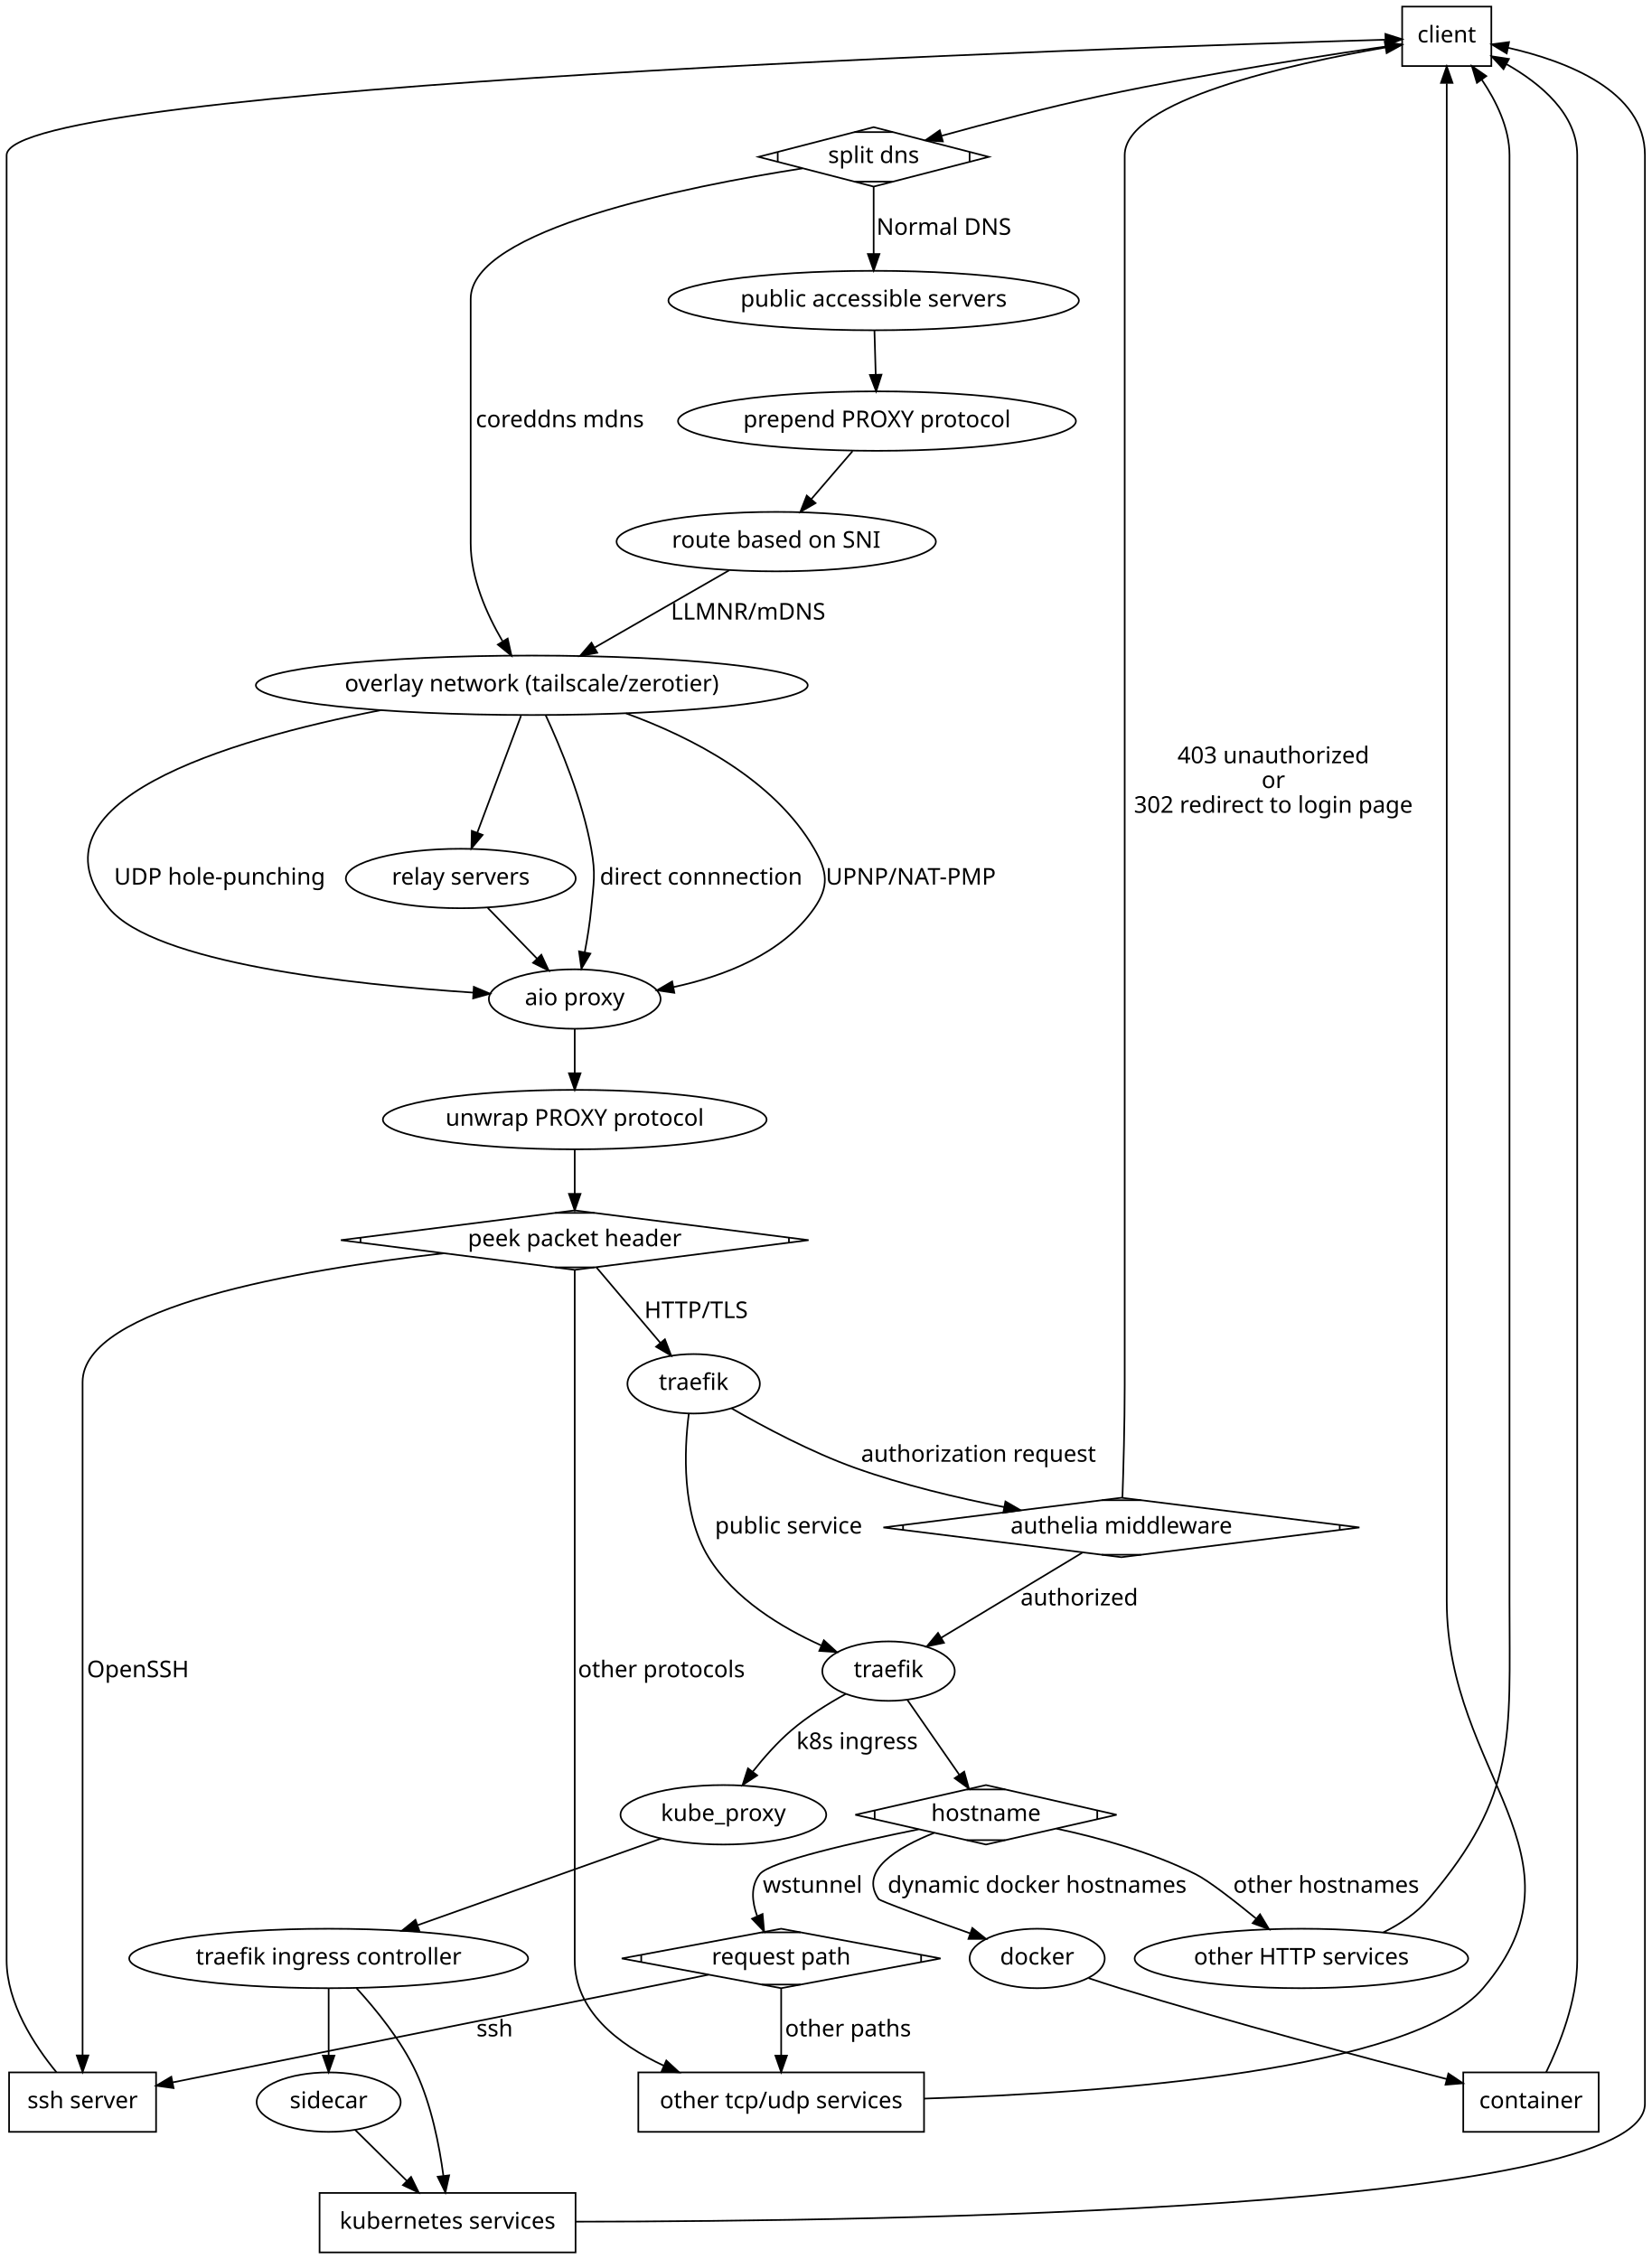
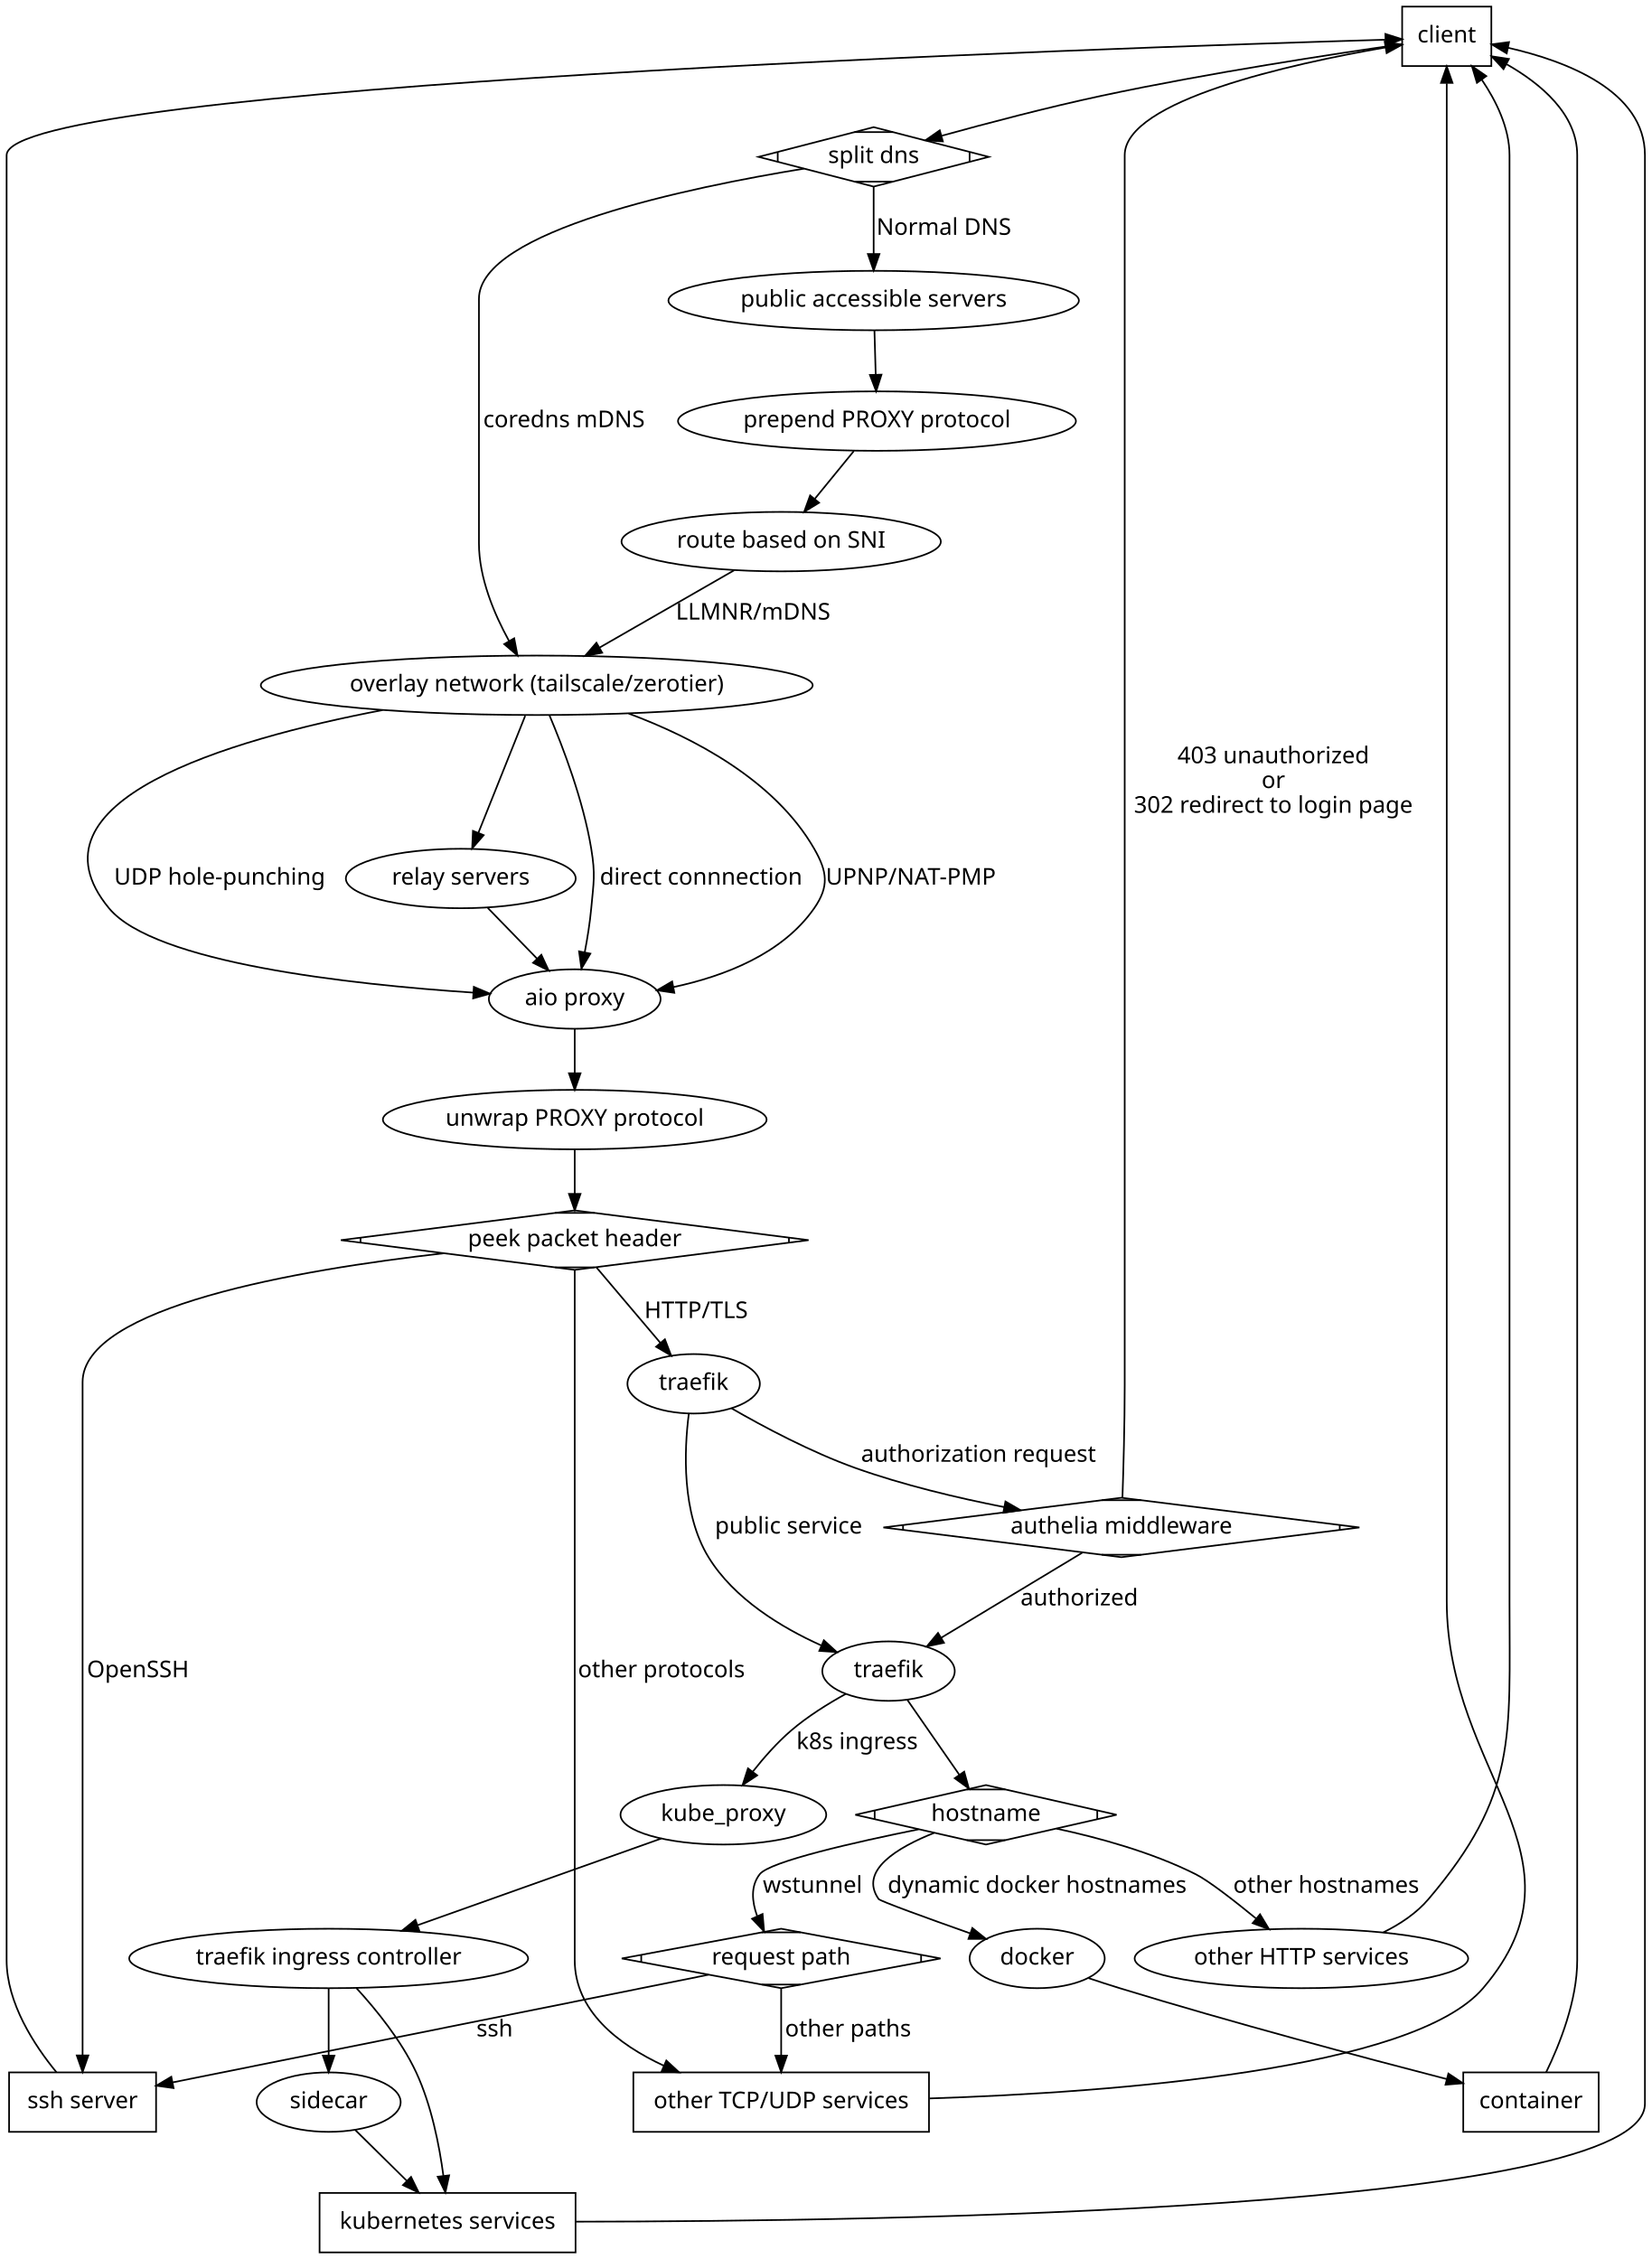
<svg xmlns="http://www.w3.org/2000/svg" width="1000pt" height="1368pt" viewBox="0.00 0.00 1000.00 1368.00">
  <g id="graph0" class="graph" transform="scale(1 1) rotate(0) translate(4 1364)">
    <g id="node1" class="node">
      <polygon fill="none" stroke="black" points="899,-1360 845,-1360 845,-1324 899,-1324 899,-1360" />
      <text text-anchor="middle" x="872" y="-1338.3" font-family="Handlee" font-size="14.00">client</text>
    </g>
    <g id="node2" class="node">
      <polygon fill="none" stroke="black" points="525,-1287 455.29,-1269 525,-1251 594.71,-1269 525,-1287" />
      <polyline fill="none" stroke="black" points="466.91,-1272 466.91,-1266 " />
      <polyline fill="none" stroke="black" points="513.38,-1254 536.62,-1254 " />
      <polyline fill="none" stroke="black" points="583.09,-1266 583.09,-1272 " />
      <polyline fill="none" stroke="black" points="536.62,-1284 513.38,-1284 " />
      <text text-anchor="middle" x="525" y="-1265.3" font-family="Handlee" font-size="14.00">split dns</text>
    </g>
    <g id="edge1" class="edge">
      <path fill="none" stroke="black" d="M844.8,-1337.24C804.78,-1331.52 727.76,-1319.84 663,-1306 630.26,-1299 593.6,-1289.35 566.3,-1281.81" />
      <polygon fill="black" stroke="black" points="566.9,-1278.34 556.32,-1279.03 565.02,-1285.08 566.9,-1278.34" />
    </g>
    <g id="node3" class="node">
-       <ellipse fill="none" stroke="black" cx="318" cy="-949" rx="167.07" ry="18" />
-       <text text-anchor="middle" x="318" y="-945.3" font-family="Handlee" font-size="14.00">overlay network (tailscale/zerotier)</text>
+       <ellipse fill="none" stroke="black" cx="321" cy="-949" rx="167.07" ry="18" />
+       <text text-anchor="middle" x="321" y="-945.3" font-family="Handlee" font-size="14.00">overlay network (tailscale/zerotier)</text>
    </g>
    <g id="edge2" class="edge">
-       <path fill="none" stroke="black" d="M481.94,-1262.03C411.89,-1251.1 281,-1225.05 281,-1183 281,-1183 281,-1183 281,-1035 281,-1013.88 290.72,-992.07 300.2,-975.84" />
-       <polygon fill="black" stroke="black" points="303.4,-977.31 305.68,-966.97 297.45,-973.64 303.4,-977.31" />
-       <text text-anchor="middle" x="335" y="-1105.3" font-family="Handlee" font-size="14.00">coreddns mdns</text>
+       <path fill="none" stroke="black" d="M482.82,-1261.87C414.21,-1250.69 286,-1224.29 286,-1183 286,-1183 286,-1183 286,-1035 286,-1014.06 295.2,-992.25 304.16,-975.96" />
+       <polygon fill="black" stroke="black" points="307.34,-977.47 309.35,-967.06 301.29,-973.94 307.34,-977.47" />
+       <text text-anchor="middle" x="337.5" y="-1105.3" font-family="Handlee" font-size="14.00">coredns mDNS</text>
    </g>
    <g id="node4" class="node">
      <ellipse fill="none" stroke="black" cx="525" cy="-1182" rx="124.28" ry="18" />
      <text text-anchor="middle" x="525" y="-1178.3" font-family="Handlee" font-size="14.00">public accessible servers</text>
    </g>
    <g id="edge3" class="edge">
      <path fill="none" stroke="black" d="M525,-1250.8C525,-1239.16 525,-1223.55 525,-1210.24" />
      <polygon fill="black" stroke="black" points="528.5,-1210.18 525,-1200.18 521.5,-1210.18 528.5,-1210.18" />
      <text text-anchor="middle" x="567.5" y="-1221.8" font-family="Handlee" font-size="14.00">Normal DNS</text>
    </g>
    <g id="node5" class="node">
      <ellipse fill="none" stroke="black" cx="344" cy="-759" rx="51.99" ry="18" />
      <text text-anchor="middle" x="344" y="-755.3" font-family="Handlee" font-size="14.00">aio proxy</text>
    </g>
    <g id="edge4" class="edge">
-       <path fill="none" stroke="black" d="M326.43,-930.82C335.32,-911.64 348.76,-879.45 354,-850 356.8,-834.25 355.46,-829.93 354,-814 353.19,-805.23 351.67,-795.75 350.04,-787.22" />
+       <path fill="none" stroke="black" d="M328.73,-930.74C336.89,-911.49 349.21,-879.23 354,-850 356.59,-834.21 355.46,-829.93 354,-814 353.19,-805.23 351.67,-795.75 350.04,-787.22" />
      <polygon fill="black" stroke="black" points="353.47,-786.51 348.06,-777.4 346.61,-787.89 353.47,-786.51" />
      <text text-anchor="middle" x="420.5" y="-828.3" font-family="Handlee" font-size="14.00">direct connnection</text>
    </g>
    <g id="edge5" class="edge">
-       <path fill="none" stroke="black" d="M375.04,-932.02C414.69,-917.59 464.64,-892.04 489,-850 497.02,-836.16 498.13,-827.14 489,-814 469.78,-786.33 434.58,-772.81 403.68,-766.22" />
+       <path fill="none" stroke="black" d="M376.66,-931.9C415.69,-917.36 465.03,-891.72 489,-850 496.97,-836.13 498.13,-827.14 489,-814 469.78,-786.33 434.58,-772.81 403.68,-766.22" />
      <polygon fill="black" stroke="black" points="404.31,-762.77 393.83,-764.31 402.98,-769.65 404.31,-762.77" />
      <text text-anchor="middle" x="547.5" y="-828.3" font-family="Handlee" font-size="14.00">UPNP/NAT-PMP</text>
    </g>
    <g id="edge6" class="edge">
-       <path fill="none" stroke="black" d="M226.49,-933.92C133.08,-915.7 8.78,-878.38 62,-814 89.41,-780.84 208.09,-767.85 282.48,-762.9" />
+       <path fill="none" stroke="black" d="M227.62,-933.98C133.25,-915.89 8.45,-878.77 62,-814 89.41,-780.84 208.09,-767.85 282.48,-762.9" />
      <polygon fill="black" stroke="black" points="282.91,-766.38 292.67,-762.25 282.47,-759.39 282.91,-766.38" />
      <text text-anchor="middle" x="129" y="-828.3" font-family="Handlee" font-size="14.00">UDP hole-punching</text>
    </g>
    <g id="node6" class="node">
      <ellipse fill="none" stroke="black" cx="275" cy="-832" rx="69.59" ry="18" />
      <text text-anchor="middle" x="275" y="-828.3" font-family="Handlee" font-size="14.00">relay servers</text>
    </g>
    <g id="edge7" class="edge">
-       <path fill="none" stroke="black" d="M311.47,-930.53C304.45,-911.77 293.21,-881.7 285.06,-859.91" />
-       <polygon fill="black" stroke="black" points="288.23,-858.39 281.45,-850.25 281.68,-860.85 288.23,-858.39" />
+       <path fill="none" stroke="black" d="M314.01,-930.53C306.47,-911.68 294.37,-881.43 285.64,-859.61" />
+       <polygon fill="black" stroke="black" points="288.87,-858.24 281.9,-850.25 282.37,-860.84 288.87,-858.24" />
    </g>
    <g id="node7" class="node">
      <ellipse fill="none" stroke="black" cx="527" cy="-1109" rx="120.48" ry="18" />
      <text text-anchor="middle" x="527" y="-1105.3" font-family="Handlee" font-size="14.00">prepend PROXY protocol</text>
    </g>
    <g id="edge9" class="edge">
      <path fill="none" stroke="black" d="M525.48,-1163.81C525.71,-1155.79 525.98,-1146.05 526.24,-1137.07" />
      <polygon fill="black" stroke="black" points="529.74,-1137.12 526.52,-1127.03 522.74,-1136.93 529.74,-1137.12" />
    </g>
    <g id="node9" class="node">
      <ellipse fill="none" stroke="black" cx="344" cy="-686" rx="116.18" ry="18" />
      <text text-anchor="middle" x="344" y="-682.3" font-family="Handlee" font-size="14.00">unwrap PROXY protocol</text>
    </g>
    <g id="edge12" class="edge">
      <path fill="none" stroke="black" d="M344,-740.81C344,-732.79 344,-723.05 344,-714.07" />
      <polygon fill="black" stroke="black" points="347.5,-714.03 344,-704.03 340.5,-714.03 347.5,-714.03" />
    </g>
    <g id="edge8" class="edge">
      <path fill="none" stroke="black" d="M291.35,-814.17C300.24,-805.02 311.38,-793.56 321.12,-783.54" />
      <polygon fill="black" stroke="black" points="323.78,-785.83 328.24,-776.22 318.76,-780.95 323.78,-785.83" />
    </g>
    <g id="node8" class="node">
-       <ellipse fill="none" stroke="black" cx="466" cy="-1036" rx="96.68" ry="18" />
-       <text text-anchor="middle" x="466" y="-1032.3" font-family="Handlee" font-size="14.00">route based on SNI</text>
+       <ellipse fill="none" stroke="black" cx="469" cy="-1036" rx="96.68" ry="18" />
+       <text text-anchor="middle" x="469" y="-1032.3" font-family="Handlee" font-size="14.00">route based on SNI</text>
    </g>
    <g id="edge10" class="edge">
-       <path fill="none" stroke="black" d="M512.23,-1090.81C504.74,-1082.09 495.5,-1071.34 487.26,-1061.75" />
-       <polygon fill="black" stroke="black" points="489.8,-1059.33 480.63,-1054.03 484.49,-1063.89 489.8,-1059.33" />
+       <path fill="none" stroke="black" d="M512.96,-1090.81C505.91,-1082.18 497.23,-1071.56 489.45,-1062.03" />
+       <polygon fill="black" stroke="black" points="491.95,-1059.56 482.91,-1054.03 486.53,-1063.99 491.95,-1059.56" />
    </g>
    <g id="edge11" class="edge">
-       <path fill="none" stroke="black" d="M437.46,-1018.61C414.35,-1005.33 381.57,-986.51 356.19,-971.93" />
-       <polygon fill="black" stroke="black" points="357.62,-968.72 347.21,-966.77 354.14,-974.79 357.62,-968.72" />
-       <text text-anchor="middle" x="449" y="-988.8" font-family="Handlee" font-size="14.00">LLMNR/mDNS</text>
+       <path fill="none" stroke="black" d="M440.46,-1018.61C417.35,-1005.33 384.57,-986.51 359.19,-971.93" />
+       <polygon fill="black" stroke="black" points="360.62,-968.72 350.21,-966.77 357.14,-974.79 360.62,-968.72" />
+       <text text-anchor="middle" x="452" y="-988.8" font-family="Handlee" font-size="14.00">LLMNR/mDNS</text>
    </g>
    <g id="node10" class="node">
      <polygon fill="none" stroke="black" points="344,-631 202.4,-613 344,-595 485.6,-613 344,-631" />
      <polyline fill="none" stroke="black" points="214.3,-614.51 214.3,-611.49 " />
      <polyline fill="none" stroke="black" points="332.1,-596.51 355.9,-596.51 " />
      <polyline fill="none" stroke="black" points="473.7,-611.49 473.7,-614.51 " />
      <polyline fill="none" stroke="black" points="355.9,-629.49 332.1,-629.49 " />
      <text text-anchor="middle" x="344" y="-609.3" font-family="Handlee" font-size="14.00">peek packet header</text>
    </g>
    <g id="edge13" class="edge">
      <path fill="none" stroke="black" d="M344,-667.81C344,-659.79 344,-650.05 344,-641.07" />
      <polygon fill="black" stroke="black" points="347.5,-641.03 344,-631.03 340.5,-641.03 347.5,-641.03" />
    </g>
    <g id="node11" class="node">
      <polygon fill="none" stroke="black" points="90.5,-109 1.5,-109 1.5,-73 90.5,-73 90.5,-109" />
      <text text-anchor="middle" x="46" y="-87.3" font-family="Handlee" font-size="14.00">ssh server</text>
    </g>
    <g id="edge14" class="edge">
      <path fill="none" stroke="black" d="M264.53,-605.02C176.25,-595.01 46,-572.53 46,-527 46,-527 46,-527 46,-177 46,-157.75 46,-136.05 46,-119.4" />
      <polygon fill="black" stroke="black" points="49.5,-119.26 46,-109.26 42.5,-119.26 49.5,-119.26" />
      <text text-anchor="middle" x="79.5" y="-348.3" font-family="Handlee" font-size="14.00">OpenSSH</text>
    </g>
    <g id="node12" class="node">
      <ellipse fill="none" stroke="black" cx="416" cy="-526" rx="40.09" ry="18" />
      <text text-anchor="middle" x="416" y="-522.3" font-family="Handlee" font-size="14.00">traefik</text>
    </g>
    <g id="edge15" class="edge">
      <path fill="none" stroke="black" d="M357.21,-596.41C368.03,-583.63 383.52,-565.34 395.89,-550.74" />
      <polygon fill="black" stroke="black" points="398.6,-552.96 402.39,-543.07 393.25,-548.44 398.6,-552.96" />
      <text text-anchor="middle" x="417.5" y="-565.8" font-family="Handlee" font-size="14.00">HTTP/TLS</text>
    </g>
    <g id="node13" class="node">
-       <polygon fill="none" stroke="black" points="555.5,-109 382.5,-109 382.5,-73 555.5,-73 555.5,-109" />
-       <text text-anchor="middle" x="469" y="-87.3" font-family="Handlee" font-size="14.00">other tcp/udp services</text>
+       <polygon fill="none" stroke="black" points="558.5,-109 379.5,-109 379.5,-73 558.5,-73 558.5,-109" />
+       <text text-anchor="middle" x="469" y="-87.3" font-family="Handlee" font-size="14.00">other TCP/UDP services</text>
    </g>
    <g id="edge16" class="edge">
      <path fill="none" stroke="black" d="M344,-594.74C344,-577.57 344,-550.46 344,-527 344,-527 344,-527 344,-177 344,-146.45 369.84,-126.11 398.03,-113.01" />
      <polygon fill="black" stroke="black" points="399.46,-116.2 407.23,-109.01 396.67,-109.79 399.46,-116.2" />
      <text text-anchor="middle" x="396.5" y="-348.3" font-family="Handlee" font-size="14.00">other protocols</text>
    </g>
    <g id="edge36" class="edge">
      <path fill="none" stroke="black" d="M30.17,-109.11C16.86,-125.32 0,-150.99 0,-177 0,-1270 0,-1270 0,-1270 0,-1312.54 668.1,-1335.01 834.71,-1339.95" />
      <polygon fill="black" stroke="black" points="834.85,-1343.45 844.95,-1340.25 835.05,-1336.46 834.85,-1343.45" />
    </g>
    <g id="node14" class="node">
      <polygon fill="none" stroke="black" points="675,-457 530.88,-439 675,-421 819.12,-439 675,-457" />
      <polyline fill="none" stroke="black" points="542.79,-440.49 542.79,-437.51 " />
      <polyline fill="none" stroke="black" points="663.09,-422.49 686.91,-422.49 " />
      <polyline fill="none" stroke="black" points="807.21,-437.51 807.21,-440.49 " />
      <polyline fill="none" stroke="black" points="686.91,-455.51 663.09,-455.51 " />
      <text text-anchor="middle" x="675" y="-435.3" font-family="Handlee" font-size="14.00">authelia middleware</text>
    </g>
    <g id="edge18" class="edge">
      <path fill="none" stroke="black" d="M439,-511.11C458.4,-499.94 487.2,-484.57 514,-475 542.8,-464.72 575.62,-456.92 604.08,-451.33" />
      <polygon fill="black" stroke="black" points="604.79,-454.75 613.95,-449.44 603.47,-447.88 604.79,-454.75" />
      <text text-anchor="middle" x="588.5" y="-478.8" font-family="Handlee" font-size="14.00">authorization request</text>
    </g>
    <g id="node15" class="node">
      <ellipse fill="none" stroke="black" cx="534" cy="-352" rx="40.09" ry="18" />
      <text text-anchor="middle" x="534" y="-348.3" font-family="Handlee" font-size="14.00">traefik</text>
    </g>
    <g id="edge19" class="edge">
      <path fill="none" stroke="black" d="M413.06,-507.72C410.27,-485.83 408.62,-447.73 425,-421 440.48,-395.73 469.25,-378.37 493.35,-367.52" />
      <polygon fill="black" stroke="black" points="494.84,-370.69 502.66,-363.54 492.09,-364.26 494.84,-370.69" />
      <text text-anchor="middle" x="473.5" y="-435.3" font-family="Handlee" font-size="14.00">public service</text>
    </g>
    <g id="edge17" class="edge">
-       <path fill="none" stroke="black" d="M555.55,-93.13C666.98,-96.63 851.39,-110.04 894,-160 961.92,-239.65 872,-289.82 872,-394.5 872,-1270 872,-1270 872,-1270 872,-1284.35 872,-1300.33 872,-1313.49" />
+       <path fill="none" stroke="black" d="M558.9,-93.24C670.64,-96.9 851.82,-110.53 894,-160 961.92,-239.65 872,-289.82 872,-394.5 872,-1270 872,-1270 872,-1270 872,-1284.35 872,-1300.33 872,-1313.49" />
      <polygon fill="black" stroke="black" points="868.5,-1313.78 872,-1323.78 875.5,-1313.78 868.5,-1313.78" />
    </g>
    <g id="edge21" class="edge">
      <path fill="none" stroke="black" d="M675.63,-456.93C676.22,-474.08 677,-501.38 677,-525 677,-1270 677,-1270 677,-1270 677,-1303.24 778.3,-1325.45 834.88,-1335.26" />
      <polygon fill="black" stroke="black" points="834.44,-1338.73 844.89,-1336.95 835.61,-1331.83 834.44,-1338.73" />
      <text text-anchor="middle" x="767" y="-901.8" font-family="Handlee" font-size="14.00">403 unauthorized</text>
      <text text-anchor="middle" x="767" y="-886.8" font-family="Handlee" font-size="14.00">or</text>
      <text text-anchor="middle" x="767" y="-871.8" font-family="Handlee" font-size="14.00">302 redirect to login page</text>
    </g>
    <g id="edge20" class="edge">
      <path fill="none" stroke="black" d="M651.4,-423.77C627.98,-409.65 591.91,-387.91 565.94,-372.25" />
      <polygon fill="black" stroke="black" points="567.58,-369.16 557.21,-366.99 563.97,-375.15 567.58,-369.16" />
      <text text-anchor="middle" x="649.5" y="-391.8" font-family="Handlee" font-size="14.00">authorized</text>
    </g>
    <g id="node16" class="node">
      <ellipse fill="none" stroke="black" cx="434" cy="-265" rx="62.29" ry="18" />
      <text text-anchor="middle" x="434" y="-261.3" font-family="Handlee" font-size="14.00">kube_proxy</text>
    </g>
    <g id="edge22" class="edge">
      <path fill="none" stroke="black" d="M508.02,-338.16C497.23,-332.2 484.94,-324.54 475,-316 466.57,-308.76 458.53,-299.64 451.84,-291.18" />
      <polygon fill="black" stroke="black" points="454.47,-288.87 445.63,-283.03 448.9,-293.11 454.47,-288.87" />
      <text text-anchor="middle" x="515" y="-304.8" font-family="Handlee" font-size="14.00">k8s ingress</text>
    </g>
    <g id="node17" class="node">
      <polygon fill="none" stroke="black" points="593,-283 513.9,-265 593,-247 672.1,-265 593,-283" />
      <polyline fill="none" stroke="black" points="525.61,-267.66 525.61,-262.34 " />
      <polyline fill="none" stroke="black" points="581.3,-249.66 604.7,-249.66 " />
      <polyline fill="none" stroke="black" points="660.39,-262.34 660.39,-267.66 " />
      <polyline fill="none" stroke="black" points="604.7,-280.34 581.3,-280.34 " />
      <text text-anchor="middle" x="593" y="-261.3" font-family="Handlee" font-size="14.00">hostname</text>
    </g>
    <g id="edge23" class="edge">
      <path fill="none" stroke="black" d="M545.38,-334.61C554.3,-321.75 566.85,-303.67 576.82,-289.3" />
      <polygon fill="black" stroke="black" points="579.82,-291.13 582.65,-280.92 574.07,-287.13 579.82,-291.13" />
    </g>
    <g id="node22" class="node">
      <ellipse fill="none" stroke="black" cx="195" cy="-178" rx="120.78" ry="18" />
      <text text-anchor="middle" x="195" y="-174.3" font-family="Handlee" font-size="14.00">traefik ingress controller</text>
    </g>
    <g id="edge31" class="edge">
      <path fill="none" stroke="black" d="M396.39,-250.63C356.71,-236.51 293.82,-214.15 248.88,-198.16" />
      <polygon fill="black" stroke="black" points="249.89,-194.81 239.29,-194.75 247.54,-201.4 249.89,-194.81" />
    </g>
    <g id="node18" class="node">
      <polygon fill="none" stroke="black" points="469,-196 372.48,-178 469,-160 565.52,-178 469,-196" />
      <polyline fill="none" stroke="black" points="384.27,-180.2 384.27,-175.8 " />
      <polyline fill="none" stroke="black" points="457.2,-162.2 480.8,-162.2 " />
      <polyline fill="none" stroke="black" points="553.73,-175.8 553.73,-180.2 " />
      <polyline fill="none" stroke="black" points="480.8,-193.8 457.2,-193.8 " />
      <text text-anchor="middle" x="469" y="-174.3" font-family="Handlee" font-size="14.00">request path</text>
    </g>
    <g id="edge24" class="edge">
      <path fill="none" stroke="black" d="M552.19,-256.2C514.03,-248.49 462.02,-236.76 456,-229 450.4,-221.79 451.31,-212.42 454.43,-203.74" />
      <polygon fill="black" stroke="black" points="457.73,-204.94 458.67,-194.39 451.35,-202.05 457.73,-204.94" />
      <text text-anchor="middle" x="488" y="-217.8" font-family="Handlee" font-size="14.00">wstunnel</text>
    </g>
    <g id="node19" class="node">
      <ellipse fill="none" stroke="black" cx="624" cy="-178" rx="40.89" ry="18" />
      <text text-anchor="middle" x="624" y="-174.3" font-family="Handlee" font-size="14.00">docker</text>
    </g>
    <g id="edge25" class="edge">
      <path fill="none" stroke="black" d="M561.6,-254.03C539.53,-245.28 515.92,-231.26 528,-214 528.89,-212.73 557.56,-202.36 583.33,-193.24" />
      <polygon fill="black" stroke="black" points="584.74,-196.46 593.01,-189.83 582.41,-189.86 584.74,-196.46" />
      <text text-anchor="middle" x="624" y="-217.8" font-family="Handlee" font-size="14.00">dynamic docker hostnames</text>
    </g>
    <g id="node20" class="node">
      <ellipse fill="none" stroke="black" cx="784" cy="-178" rx="100.98" ry="18" />
      <text text-anchor="middle" x="784" y="-174.3" font-family="Handlee" font-size="14.00">other HTTP services</text>
    </g>
    <g id="edge26" class="edge">
      <path fill="none" stroke="black" d="M635.71,-256.62C661.1,-251.18 693.44,-242.36 720,-229 727.79,-225.08 743,-213.27 756.64,-202.11" />
      <polygon fill="black" stroke="black" points="758.94,-204.75 764.42,-195.68 754.48,-199.36 758.94,-204.75" />
      <text text-anchor="middle" x="799" y="-217.8" font-family="Handlee" font-size="14.00">other hostnames</text>
    </g>
    <g id="edge29" class="edge">
      <path fill="none" stroke="black" d="M424.93,-168.14C347.05,-152.49 185.34,-120 100.56,-102.96" />
      <polygon fill="black" stroke="black" points="101.1,-99.5 90.61,-100.96 99.72,-106.37 101.1,-99.5" />
      <text text-anchor="middle" x="295.5" y="-130.8" font-family="Handlee" font-size="14.00">ssh</text>
    </g>
    <g id="edge30" class="edge">
      <path fill="none" stroke="black" d="M469,-159.8C469,-148.16 469,-132.55 469,-119.24" />
      <polygon fill="black" stroke="black" points="472.5,-119.18 469,-109.18 465.5,-119.18 472.5,-119.18" />
      <text text-anchor="middle" x="509.5" y="-130.8" font-family="Handlee" font-size="14.00">other paths</text>
    </g>
    <g id="node21" class="node">
      <polygon fill="none" stroke="black" points="964,-109 882,-109 882,-73 964,-73 964,-109" />
      <text text-anchor="middle" x="923" y="-87.3" font-family="Handlee" font-size="14.00">container</text>
    </g>
    <g id="edge27" class="edge">
      <path fill="none" stroke="black" d="M655.11,-166.09C661.34,-164 667.86,-161.88 674,-160 742.09,-139.15 821.59,-117.98 872.1,-104.93" />
      <polygon fill="black" stroke="black" points="872.99,-108.31 881.8,-102.43 871.24,-101.53 872.99,-108.31" />
    </g>
    <g id="edge37" class="edge">
      <path fill="none" stroke="black" d="M833.55,-193.77C843.79,-198.79 853.68,-205.39 861,-214 914.84,-277.33 910,-311.37 910,-394.5 910,-1270 910,-1270 910,-1270 910,-1286.47 901.95,-1302.82 893.26,-1315.67" />
      <polygon fill="black" stroke="black" points="890.28,-1313.82 887.24,-1323.96 895.95,-1317.93 890.28,-1313.82" />
    </g>
    <g id="edge28" class="edge">
      <path fill="none" stroke="black" d="M932.17,-109.04C940.33,-125.83 951,-152.45 951,-177 951,-1270 951,-1270 951,-1270 951,-1294.9 929.02,-1313.28 908.25,-1325.1" />
      <polygon fill="black" stroke="black" points="906.38,-1322.13 899.19,-1329.91 909.66,-1328.31 906.38,-1322.13" />
    </g>
    <g id="node23" class="node">
      <ellipse fill="none" stroke="black" cx="195" cy="-91" rx="43.59" ry="18" />
      <text text-anchor="middle" x="195" y="-87.3" font-family="Handlee" font-size="14.00">sidecar</text>
    </g>
    <g id="edge32" class="edge">
      <path fill="none" stroke="black" d="M195,-159.8C195,-148.16 195,-132.55 195,-119.24" />
      <polygon fill="black" stroke="black" points="198.5,-119.18 195,-109.18 191.5,-119.18 198.5,-119.18" />
    </g>
    <g id="node24" class="node">
      <polygon fill="none" stroke="black" points="344.5,-36 189.5,-36 189.5,0 344.5,0 344.5,-36" />
      <text text-anchor="middle" x="267" y="-14.3" font-family="Handlee" font-size="14.00">kubernetes services</text>
    </g>
    <g id="edge33" class="edge">
      <path fill="none" stroke="black" d="M211.84,-160.02C223.71,-147.09 239.04,-128.27 248,-109 257.23,-89.15 262.02,-64.75 264.48,-46.36" />
      <polygon fill="black" stroke="black" points="267.97,-46.66 265.68,-36.31 261.02,-45.83 267.97,-46.66" />
    </g>
    <g id="edge34" class="edge">
      <path fill="none" stroke="black" d="M210.98,-74.24C220.18,-65.17 231.94,-53.57 242.31,-43.35" />
      <polygon fill="black" stroke="black" points="244.89,-45.72 249.55,-36.2 239.98,-40.73 244.89,-45.72" />
    </g>
    <g id="edge35" class="edge">
      <path fill="none" stroke="black" d="M344.59,-18.61C531.62,-18.71 992,-25.5 992,-90 992,-1270 992,-1270 992,-1270 992,-1309 944.48,-1327.03 909.25,-1335.04" />
      <polygon fill="black" stroke="black" points="908.3,-1331.66 899.23,-1337.13 909.73,-1338.51 908.3,-1331.66" />
    </g>
  </g>
</svg>
